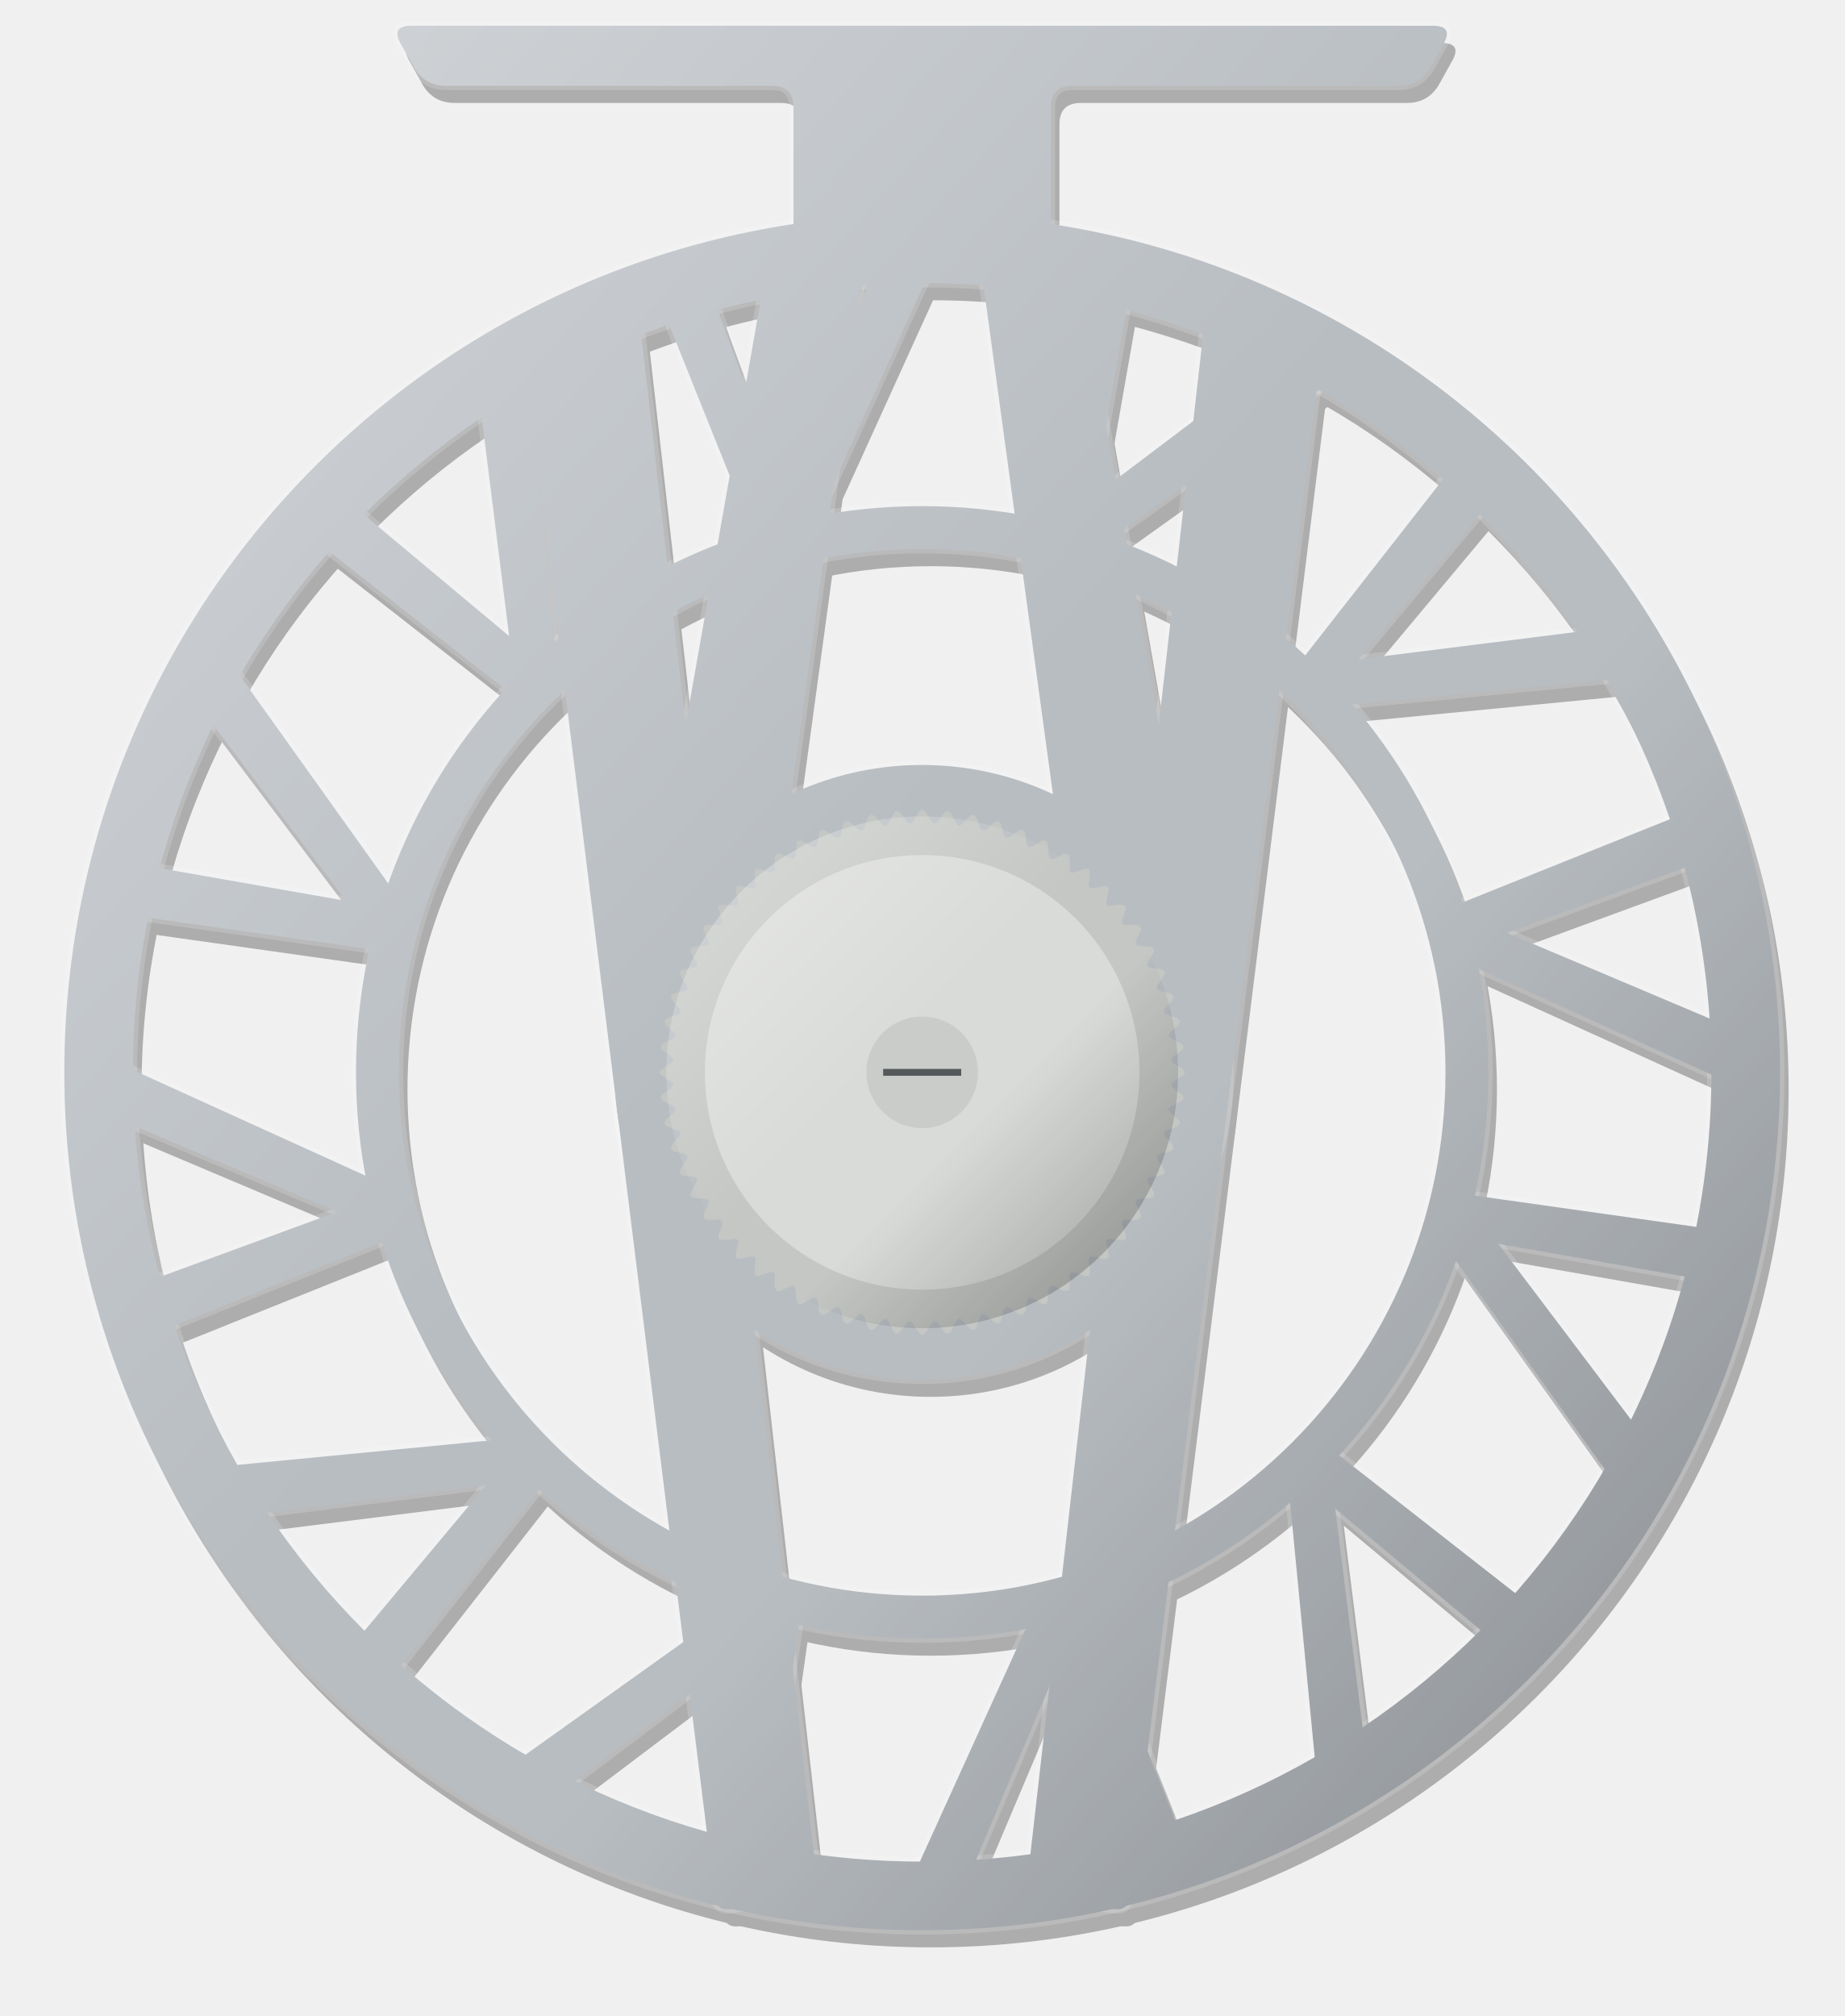
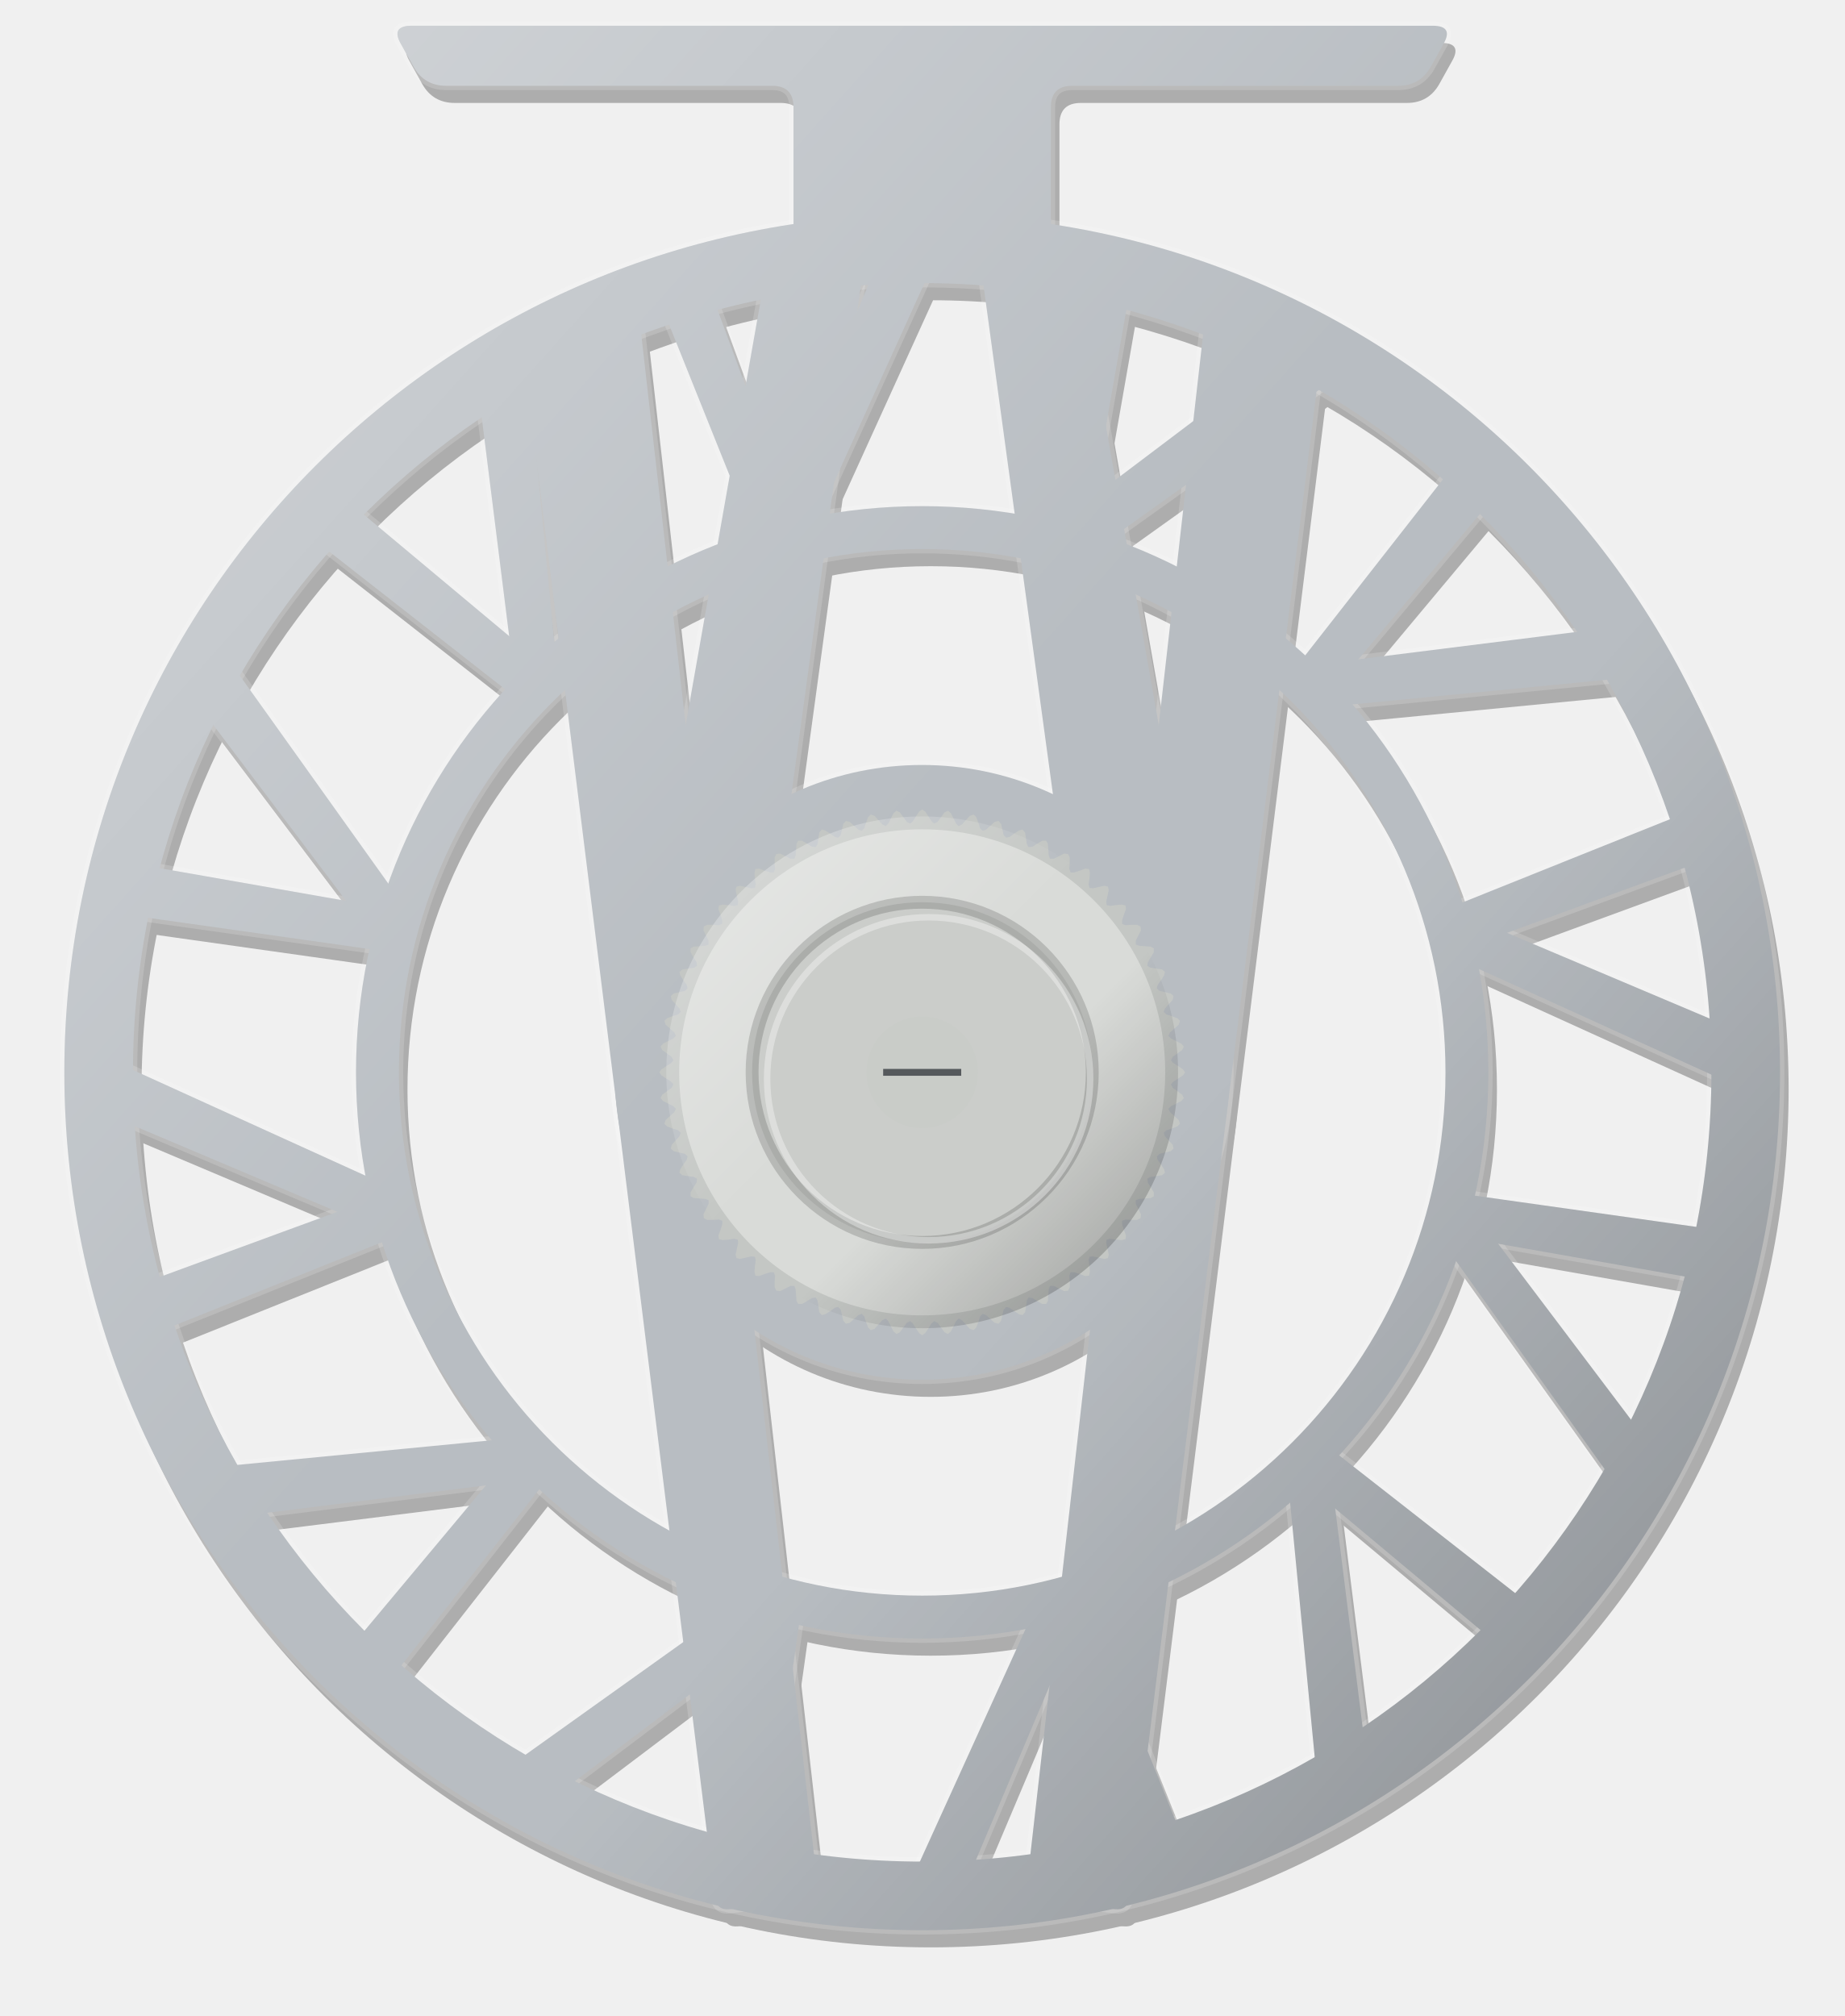
<svg xmlns="http://www.w3.org/2000/svg" viewBox="-215 -250 430 470" color="#b8bdc2">
  <defs>
    <linearGradient id="sheen" x1="0" y1="0" x2="1" y2="1">
      <stop offset="0" stop-color="#fff" stop-opacity=".4" />
      <stop offset=".45" stop-color="#fff" stop-opacity="0" />
      <stop offset=".6" stop-color="#000" stop-opacity="0" />
      <stop offset="1" stop-color="#000" stop-opacity=".3" />
    </linearGradient>
    <g id="back" fill-rule="evenodd" />
    <g id="body" fill-rule="evenodd">
      <path d="M-200 0a200 200 0 1 0 400 0a200 200 0 1 0 -400 0ZM-184 0a184 184 0 1 0 368 0a184 184 0 1 0 -368 0Z" />
      <path d="M-132 0a132 132 0 1 0 264 0a132 132 0 1 0 -264 0ZM-122 0a122 122 0 1 0 244 0a122 122 0 1 0 -244 0Z" />
      <path d="M34.8 -122.4Q37.8 -121.9 38.3 -124.8L48.2 -181.2Q48.7 -184.2 45.7 -184.7L39.8 -185.6Q36.8 -186.1 36.4 -183.1L28.4 -126.4Q27.9 -123.5 30.9 -123Z" />
      <path d="M34.1 -121.1Q35.8 -118.6 38.3 -120.4L93.2 -159.6Q95.7 -161.3 93.9 -163.8L90.3 -168.6Q88.6 -171 86.2 -169.2L32.3 -128.5Q29.9 -126.7 31.7 -124.3Z" />
      <path d="M91.4 -88.5Q93.7 -86.7 95.6 -89L132.3 -132.9Q134.2 -135.2 131.9 -137.1L127.2 -140.8Q124.9 -142.7 123.1 -140.4L87.8 -95.3Q85.9 -92.9 88.2 -91.1Z" />
      <path d="M90 -87.8Q90.4 -84.8 93.3 -85.1L160.5 -91.6Q163.5 -91.9 163.2 -94.9L162.5 -100.8Q162.2 -103.8 159.2 -103.5L92.2 -95.1Q89.3 -94.8 89.6 -91.8Z" />
      <path d="M123.4 -31Q124.5 -28.2 127.3 -29.2L181 -48.9Q183.9 -49.9 182.8 -52.8L180.6 -58.4Q179.5 -61.2 176.8 -60L123.7 -38.7Q120.9 -37.5 122 -34.7Z" />
      <path d="M121.9 -31Q120.7 -28.3 123.4 -27L184.8 0.9Q187.6 2.2 188.8 -0.6L191.2 -6.1Q192.4 -8.8 189.6 -10L127.4 -36.3Q124.7 -37.4 123.5 -34.7Z" />
      <path d="M122.4 34.8Q121.9 37.8 124.8 38.3L181.2 48.2Q184.2 48.7 184.7 45.7L185.6 39.8Q186.1 36.8 183.1 36.4L126.4 28.4Q123.5 27.9 123 30.9Z" />
      <path d="M121.1 34.1Q118.6 35.8 120.4 38.3L159.6 93.2Q161.3 95.7 163.8 93.9L168.6 90.3Q171 88.6 169.2 86.2L128.5 32.3Q126.7 29.9 124.3 31.7Z" />
      <path d="M88.5 91.4Q86.7 93.7 89 95.6L132.9 132.3Q135.2 134.2 137.1 131.9L140.8 127.2Q142.7 124.9 140.4 123.1L95.3 87.8Q92.9 85.9 91.1 88.2Z" />
      <path d="M87.8 90Q84.8 90.4 85.1 93.3L91.6 160.5Q91.9 163.5 94.9 163.2L100.8 162.5Q103.8 162.2 103.5 159.2L95.1 92.2Q94.8 89.3 91.8 89.6Z" />
      <path d="M31 123.4Q28.2 124.5 29.2 127.3L48.9 181Q49.9 183.9 52.8 182.8L58.4 180.6Q61.2 179.5 60 176.8L38.7 123.7Q37.5 120.9 34.7 122Z" />
      <path d="M31 121.9Q28.3 120.7 27 123.4L-0.9 184.8Q-2.2 187.6 0.6 188.8L6.1 191.2Q8.8 192.4 10 189.6L36.3 127.4Q37.4 124.7 34.7 123.5Z" />
      <path d="M-34.8 122.4Q-37.8 121.9 -38.3 124.8L-48.2 181.2Q-48.7 184.2 -45.7 184.7L-39.8 185.6Q-36.8 186.1 -36.4 183.1L-28.4 126.4Q-27.9 123.5 -30.9 123Z" />
      <path d="M-34.1 121.1Q-35.8 118.6 -38.3 120.4L-93.2 159.6Q-95.7 161.3 -93.9 163.8L-90.3 168.6Q-88.6 171 -86.2 169.2L-32.3 128.5Q-29.9 126.7 -31.7 124.3Z" />
      <path d="M-91.4 88.5Q-93.7 86.7 -95.6 89L-132.3 132.9Q-134.2 135.2 -131.9 137.1L-127.2 140.8Q-124.9 142.7 -123.1 140.4L-87.8 95.3Q-85.9 92.9 -88.2 91.1Z" />
      <path d="M-90 87.8Q-90.4 84.8 -93.3 85.1L-160.5 91.6Q-163.5 91.9 -163.2 94.9L-162.5 100.8Q-162.2 103.8 -159.2 103.5L-92.2 95.1Q-89.3 94.8 -89.6 91.8Z" />
      <path d="M-123.4 31Q-124.5 28.2 -127.3 29.2L-181 48.9Q-183.9 49.9 -182.8 52.8L-180.6 58.4Q-179.5 61.2 -176.8 60L-123.7 38.7Q-120.9 37.5 -122 34.7Z" />
      <path d="M-121.9 31Q-120.7 28.3 -123.4 27L-184.8 -0.9Q-187.6 -2.2 -188.8 0.6L-191.2 6.1Q-192.4 8.8 -189.6 10L-127.4 36.3Q-124.7 37.4 -123.5 34.7Z" />
      <path d="M-122.4 -34.8Q-121.9 -37.8 -124.8 -38.3L-181.2 -48.2Q-184.2 -48.7 -184.7 -45.7L-185.6 -39.8Q-186.1 -36.8 -183.1 -36.4L-126.4 -28.4Q-123.5 -27.9 -123 -30.9Z" />
      <path d="M-121.1 -34.1Q-118.6 -35.8 -120.4 -38.3L-159.6 -93.2Q-161.3 -95.7 -163.8 -93.9L-168.6 -90.3Q-171 -88.6 -169.2 -86.2L-128.5 -32.3Q-126.7 -29.9 -124.3 -31.7Z" />
      <path d="M-88.5 -91.4Q-86.7 -93.7 -89 -95.6L-132.9 -132.3Q-135.2 -134.2 -137.1 -131.9L-140.8 -127.2Q-142.7 -124.9 -140.4 -123.1L-95.3 -87.8Q-92.9 -85.9 -91.1 -88.2Z" />
      <path d="M-87.8 -90Q-84.8 -90.4 -85.1 -93.3L-91.6 -160.5Q-91.9 -163.5 -94.9 -163.2L-100.8 -162.5Q-103.8 -162.2 -103.5 -159.2L-95.1 -92.2Q-94.8 -89.3 -91.8 -89.6Z" />
      <path d="M-31 -123.4Q-28.2 -124.5 -29.2 -127.3L-48.9 -181Q-49.9 -183.9 -52.8 -182.8L-58.4 -180.6Q-61.2 -179.5 -60 -176.8L-38.7 -123.7Q-37.5 -120.9 -34.7 -122Z" />
      <path d="M-31 -121.9Q-28.3 -120.7 -27 -123.4L0.9 -184.8Q2.2 -187.6 -0.6 -188.8L-6.1 -191.2Q-8.8 -192.4 -10 -189.6L-36.3 -127.4Q-37.4 -124.7 -34.7 -123.5Z" />
      <path d="M-121.5 -239.7Q-124 -244 -119 -244L119 -244Q124 -244 121.5 -239.7L118.5 -234.3Q116 -230 111 -230L35 -230Q30 -230 30 -225L30 -191Q30 -186 25 -186L-25 -186Q-30 -186 -30 -191L-30 -225Q-30 -230 -35 -230L-111 -230Q-116 -230 -118.5 -234.3Z" />
      <path d="M-27.1 192.9Q-24.1 192.6 -24.4 189.6L-65.8 -174.7Q-66.1 -177.7 -69.1 -177.3L-90.9 -174.7Q-93.9 -174.3 -93.5 -171.4L-48.3 192.4Q-47.9 195.4 -44.9 195.1Z" />
      <path d="M44.9 195.1Q47.9 195.4 48.3 192.4L93.5 -171.4Q93.9 -174.3 90.9 -174.7L69.1 -177.3Q66.1 -177.7 65.8 -174.7L24.4 189.6Q24.1 192.6 27.1 192.9Z" />
      <path d="M-31.9 -195.2Q-34.9 -195.7 -35.4 -192.7L-60.5 -50.7Q-61.1 -47.8 -58.1 -47.3L-36.4 -43.9Q-33.4 -43.4 -33 -46.4L-13.5 -189.3Q-13.1 -192.3 -16.1 -192.8Z" />
      <path d="M16.1 -192.8Q13.1 -192.3 13.5 -189.3L33 -46.4Q33.4 -43.4 36.4 -43.9L58.1 -47.3Q61.1 -47.8 60.5 -50.7L35.4 -192.7Q34.9 -195.7 31.9 -195.2Z" />
      <path d="M-71.7 0a71.657 71.657 0 1 0 143.314 0a71.657 71.657 0 1 0 -143.314 0Z" />
    </g>
    <mask id="body-mask">
      <use href="#body" fill="#fff" />
    </mask>
  </defs>
  <use href="#body" fill="#000" opacity=".28" transform="translate(2 4)" />
  <use href="#body" fill="none" stroke="#fff" stroke-opacity=".16" stroke-width="2" />
  <use href="#body" fill="currentColor" />
  <rect x="-215" y="-250" width="430" height="470" fill="url(#sheen)" mask="url(#body-mask)" />
  <path d="M61.3 0L60.8 0.7L59.6 1.5L58.5 2.2L58 2.8L58.4 3.6L59.5 4.4L60.6 5.2L61 6L60.4 6.7L59.2 7.3L58 7.9L57.4 8.5L57.8 9.3L58.8 10.2L59.8 11.1L60.1 12L59.5 12.6L58.2 13.1L56.9 13.5L56.3 14.1L56.6 14.9L57.5 15.9L58.4 16.9L58.6 17.8L57.9 18.4L56.6 18.7L55.3 19L54.7 19.6L54.9 20.4L55.7 21.5L56.4 22.6L56.6 23.4L55.9 24L54.5 24.2L53.2 24.4L52.5 24.8L52.6 25.7L53.3 26.8L54 28L54 28.9L53.3 29.3L51.9 29.4L50.6 29.5L49.8 29.8L49.8 30.7L50.4 31.9L51 33.1L50.9 34L50.1 34.4L48.8 34.4L47.4 34.3L46.6 34.6L46.6 35.4L47 36.7L47.5 38L47.4 38.9L46.5 39.1L45.2 39L43.8 38.8L43 39L42.9 39.8L43.2 41.1L43.5 42.5L43.3 43.3L42.5 43.5L41.1 43.2L39.8 42.9L39 43L38.8 43.8L39 45.2L39.1 46.5L38.9 47.4L38 47.5L36.7 47L35.4 46.6L34.6 46.6L34.3 47.4L34.4 48.8L34.4 50.1L34 50.9L33.1 51L31.9 50.4L30.7 49.8L29.8 49.8L29.5 50.6L29.4 51.9L29.3 53.3L28.9 54L28 54L26.8 53.3L25.7 52.6L24.8 52.5L24.4 53.2L24.2 54.5L24 55.9L23.4 56.6L22.6 56.4L21.5 55.7L20.4 54.9L19.6 54.7L19 55.3L18.7 56.6L18.4 57.9L17.8 58.6L16.9 58.4L15.9 57.5L14.9 56.6L14.1 56.3L13.5 56.9L13.1 58.2L12.6 59.5L12 60.1L11.1 59.8L10.2 58.8L9.3 57.8L8.5 57.4L7.9 58L7.3 59.2L6.7 60.4L6 61L5.2 60.6L4.4 59.5L3.6 58.4L2.8 58L2.2 58.5L1.5 59.6L0.7 60.8L0 61.3L-0.7 60.8L-1.5 59.6L-2.2 58.5L-2.8 58L-3.6 58.4L-4.4 59.5L-5.2 60.6L-6 61L-6.7 60.4L-7.3 59.2L-7.9 58L-8.5 57.4L-9.3 57.8L-10.2 58.8L-11.1 59.8L-12 60.1L-12.6 59.5L-13.1 58.2L-13.5 56.9L-14.1 56.3L-14.9 56.6L-15.9 57.5L-16.9 58.4L-17.8 58.6L-18.4 57.9L-18.7 56.6L-19 55.3L-19.6 54.7L-20.4 54.9L-21.5 55.7L-22.6 56.4L-23.4 56.6L-24 55.9L-24.2 54.5L-24.4 53.2L-24.8 52.5L-25.7 52.6L-26.8 53.3L-28 54L-28.9 54L-29.3 53.3L-29.4 51.9L-29.5 50.6L-29.8 49.8L-30.7 49.8L-31.9 50.4L-33.1 51L-34 50.9L-34.4 50.1L-34.4 48.8L-34.3 47.4L-34.6 46.6L-35.4 46.6L-36.7 47L-38 47.5L-38.9 47.4L-39.1 46.5L-39 45.2L-38.8 43.8L-39 43L-39.8 42.9L-41.1 43.2L-42.5 43.5L-43.3 43.3L-43.5 42.5L-43.2 41.1L-42.9 39.8L-43 39L-43.8 38.8L-45.2 39L-46.5 39.1L-47.4 38.9L-47.5 38L-47 36.7L-46.6 35.4L-46.6 34.6L-47.4 34.3L-48.8 34.4L-50.1 34.4L-50.9 34L-51 33.1L-50.4 31.9L-49.8 30.7L-49.8 29.8L-50.6 29.5L-51.9 29.4L-53.3 29.3L-54 28.9L-54 28L-53.3 26.8L-52.6 25.7L-52.5 24.8L-53.2 24.4L-54.5 24.2L-55.9 24L-56.6 23.4L-56.4 22.6L-55.7 21.5L-54.9 20.4L-54.7 19.6L-55.3 19L-56.6 18.7L-57.9 18.4L-58.6 17.8L-58.4 16.9L-57.5 15.9L-56.6 14.9L-56.3 14.1L-56.9 13.5L-58.2 13.1L-59.5 12.6L-60.1 12L-59.8 11.1L-58.8 10.2L-57.8 9.3L-57.4 8.5L-58 7.9L-59.2 7.3L-60.4 6.7L-61 6L-60.6 5.2L-59.5 4.4L-58.4 3.6L-58 2.8L-58.5 2.2L-59.6 1.5L-60.8 0.7L-61.3 0L-60.8 -0.7L-59.6 -1.5L-58.5 -2.2L-58 -2.8L-58.4 -3.6L-59.5 -4.4L-60.6 -5.2L-61 -6L-60.4 -6.7L-59.2 -7.3L-58 -7.9L-57.4 -8.5L-57.8 -9.3L-58.8 -10.2L-59.8 -11.1L-60.1 -12L-59.5 -12.6L-58.2 -13.1L-56.9 -13.5L-56.3 -14.1L-56.6 -14.9L-57.5 -15.9L-58.4 -16.9L-58.6 -17.8L-57.9 -18.4L-56.6 -18.7L-55.3 -19L-54.7 -19.6L-54.9 -20.4L-55.7 -21.5L-56.4 -22.6L-56.6 -23.4L-55.9 -24L-54.5 -24.2L-53.2 -24.4L-52.5 -24.8L-52.6 -25.7L-53.3 -26.8L-54 -28L-54 -28.9L-53.3 -29.3L-51.9 -29.4L-50.6 -29.5L-49.8 -29.8L-49.8 -30.7L-50.4 -31.9L-51 -33.1L-50.9 -34L-50.1 -34.4L-48.8 -34.4L-47.4 -34.3L-46.6 -34.6L-46.6 -35.4L-47 -36.7L-47.5 -38L-47.4 -38.9L-46.5 -39.1L-45.2 -39L-43.8 -38.8L-43 -39L-42.9 -39.8L-43.2 -41.1L-43.5 -42.5L-43.3 -43.3L-42.5 -43.5L-41.1 -43.2L-39.8 -42.9L-39 -43L-38.8 -43.8L-39 -45.2L-39.1 -46.5L-38.9 -47.4L-38 -47.5L-36.7 -47L-35.4 -46.6L-34.6 -46.6L-34.3 -47.4L-34.4 -48.8L-34.4 -50.1L-34 -50.9L-33.1 -51L-31.9 -50.4L-30.7 -49.8L-29.8 -49.8L-29.5 -50.6L-29.4 -51.9L-29.3 -53.3L-28.9 -54L-28 -54L-26.8 -53.3L-25.7 -52.6L-24.8 -52.5L-24.4 -53.2L-24.2 -54.5L-24 -55.9L-23.4 -56.6L-22.6 -56.4L-21.5 -55.7L-20.4 -54.9L-19.6 -54.7L-19 -55.3L-18.7 -56.6L-18.4 -57.9L-17.8 -58.6L-16.9 -58.4L-15.9 -57.5L-14.9 -56.6L-14.1 -56.3L-13.5 -56.9L-13.1 -58.2L-12.6 -59.5L-12 -60.1L-11.1 -59.8L-10.2 -58.8L-9.3 -57.8L-8.5 -57.4L-7.9 -58L-7.3 -59.2L-6.7 -60.4L-6 -61L-5.2 -60.6L-4.4 -59.5L-3.6 -58.4L-2.8 -58L-2.2 -58.5L-1.5 -59.6L-0.7 -60.8L0 -61.3L0.7 -60.8L1.5 -59.6L2.2 -58.5L2.8 -58L3.6 -58.4L4.4 -59.5L5.2 -60.6L6 -61L6.7 -60.4L7.3 -59.2L7.9 -58L8.5 -57.4L9.3 -57.8L10.2 -58.8L11.1 -59.8L12 -60.1L12.6 -59.5L13.1 -58.2L13.5 -56.9L14.1 -56.3L14.9 -56.6L15.9 -57.5L16.9 -58.4L17.8 -58.6L18.4 -57.9L18.7 -56.6L19 -55.3L19.6 -54.7L20.4 -54.9L21.5 -55.7L22.6 -56.4L23.4 -56.6L24 -55.9L24.2 -54.5L24.4 -53.2L24.8 -52.5L25.7 -52.6L26.8 -53.3L28 -54L28.9 -54L29.3 -53.3L29.4 -51.9L29.5 -50.6L29.8 -49.8L30.7 -49.8L31.9 -50.4L33.1 -51L34 -50.9L34.4 -50.1L34.4 -48.8L34.3 -47.4L34.6 -46.6L35.4 -46.6L36.7 -47L38 -47.5L38.9 -47.4L39.1 -46.5L39 -45.2L38.8 -43.8L39 -43L39.8 -42.9L41.1 -43.2L42.5 -43.5L43.3 -43.3L43.5 -42.5L43.2 -41.1L42.9 -39.8L43 -39L43.8 -38.8L45.2 -39L46.5 -39.1L47.4 -38.9L47.5 -38L47 -36.7L46.6 -35.4L46.6 -34.6L47.4 -34.3L48.8 -34.4L50.1 -34.4L50.9 -34L51 -33.1L50.4 -31.9L49.8 -30.7L49.8 -29.8L50.6 -29.5L51.9 -29.4L53.3 -29.3L54 -28.9L54 -28L53.3 -26.8L52.6 -25.7L52.5 -24.8L53.2 -24.4L54.5 -24.2L55.9 -24L56.6 -23.4L56.4 -22.6L55.7 -21.5L54.9 -20.4L54.7 -19.6L55.3 -19L56.6 -18.7L57.9 -18.4L58.6 -17.8L58.4 -16.9L57.5 -15.9L56.6 -14.9L56.3 -14.1L56.9 -13.5L58.2 -13.1L59.5 -12.6L60.1 -12L59.8 -11.1L58.8 -10.2L57.8 -9.3L57.4 -8.5L58 -7.9L59.2 -7.3L60.4 -6.7L61 -6L60.6 -5.2L59.5 -4.4L58.4 -3.6L58 -2.8L58.5 -2.2L59.6 -1.5L60.8 -0.7Z" fill="#c4c7c4" />
-   <circle r="50.657" fill="#d9dbd8" />
+   <circle r="56.657" fill="#d9dbd8" />
  <circle r="59.657" fill="url(#sheen)" />
+   <circle r="39.657" fill="#cbcdca" />
+   <circle r="39.657" fill="none" stroke="#000" stroke-opacity=".16" stroke-width="3" />
+   <circle cx="1.5" cy="1.5" r="37.657" fill="none" stroke="#fff" stroke-opacity=".35" stroke-width="1.5" />
  <circle cx="0" cy="0" r="13" fill="#c9ccc8" />
  <path d="M-9.1 0L9.1 0" stroke="#55595c" stroke-width="1.6" />
</svg>
